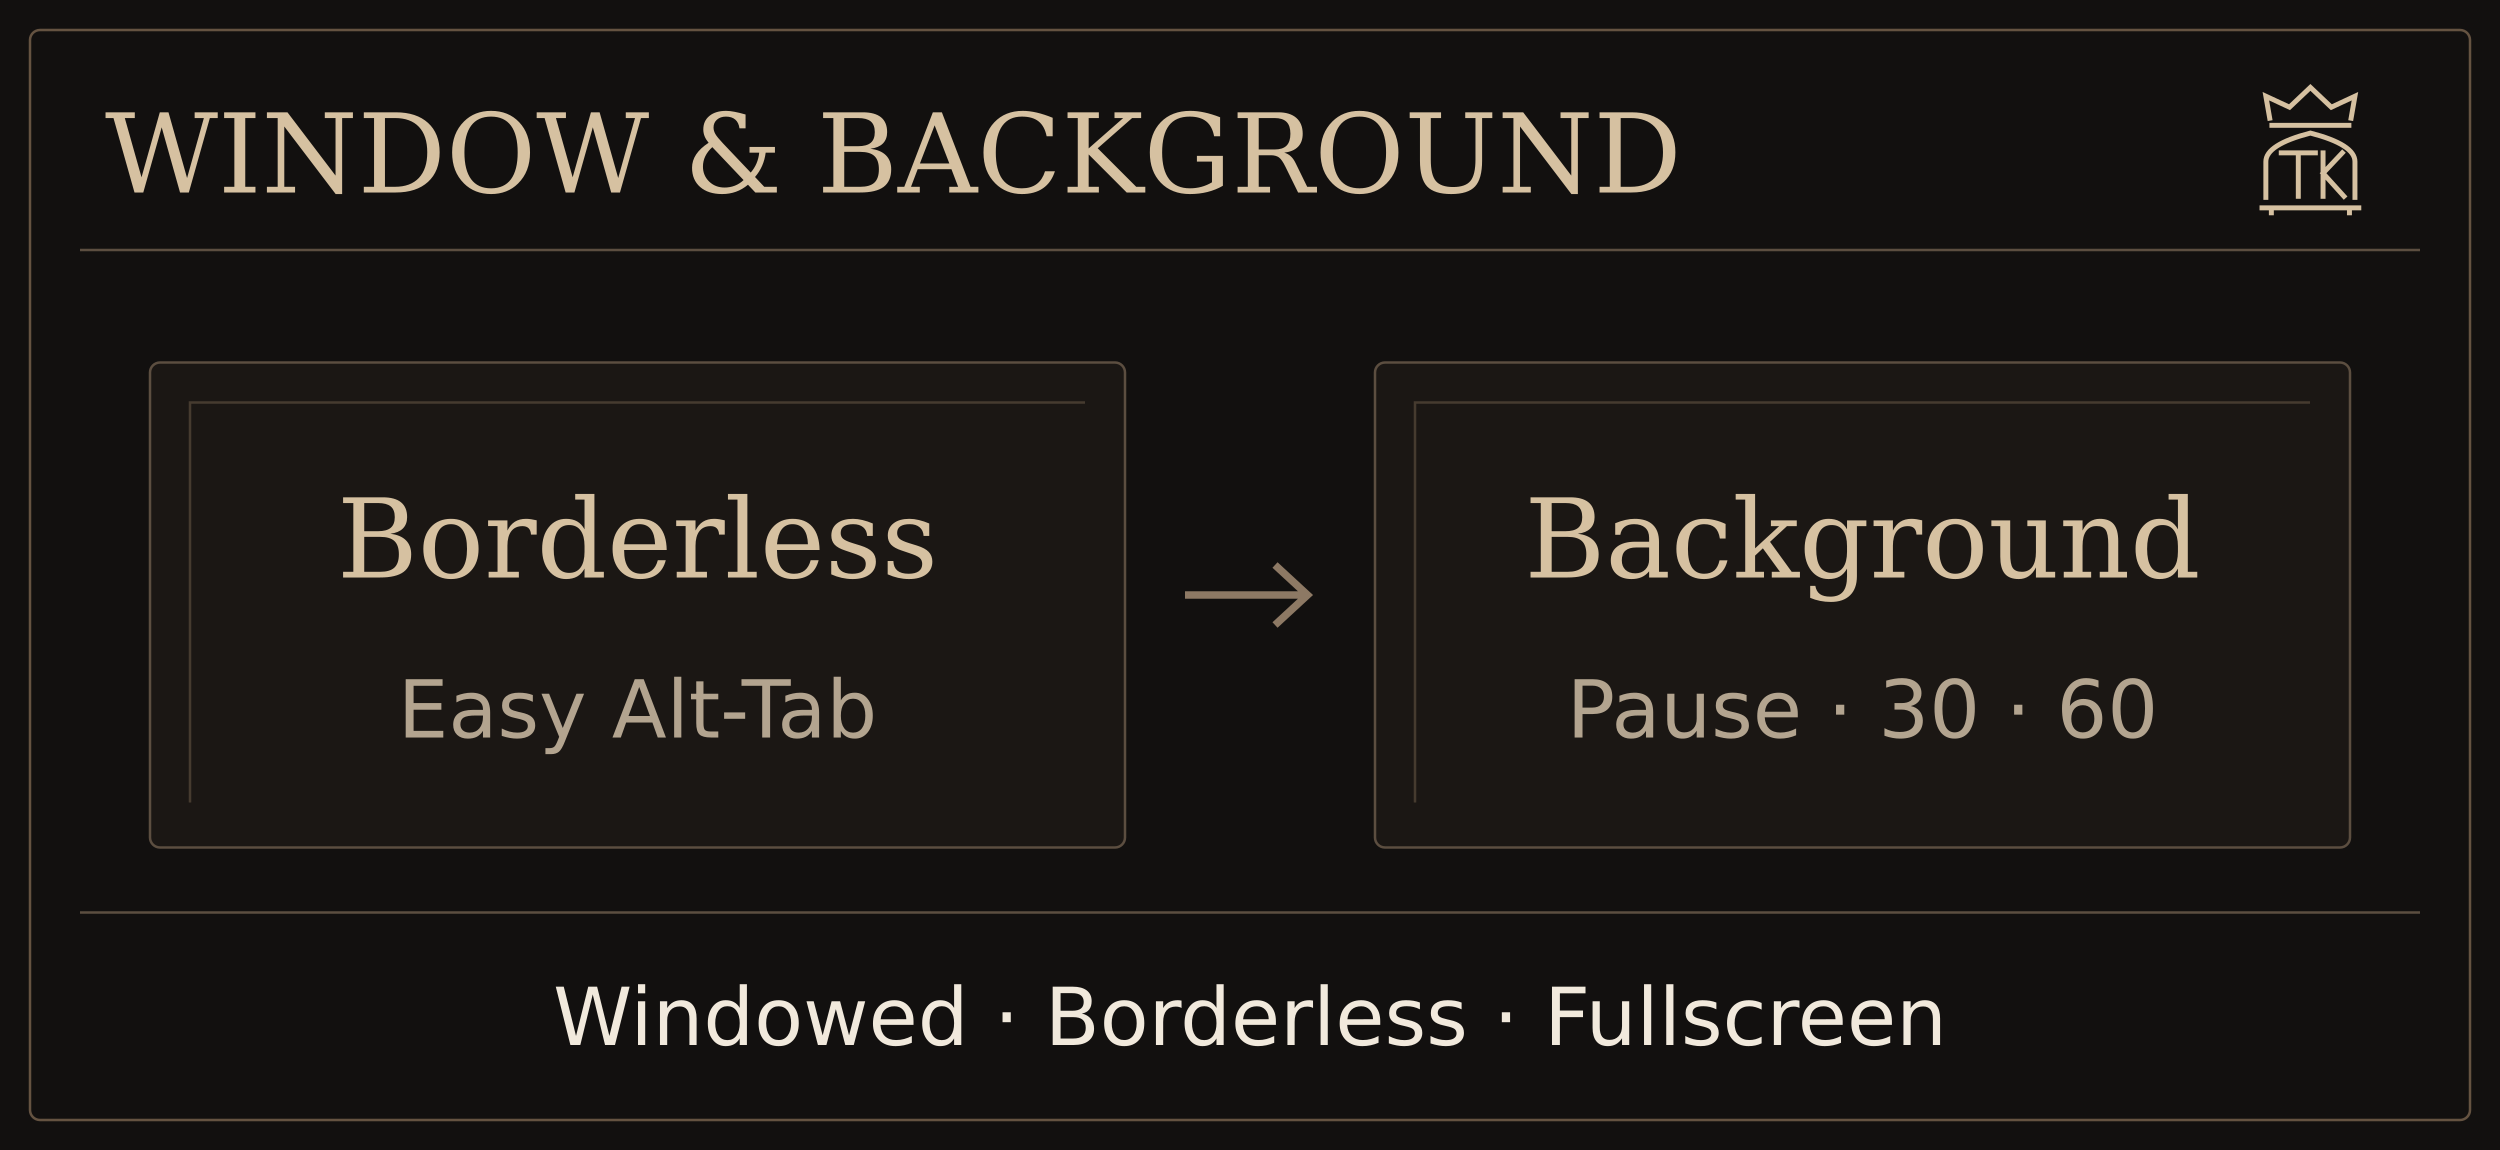
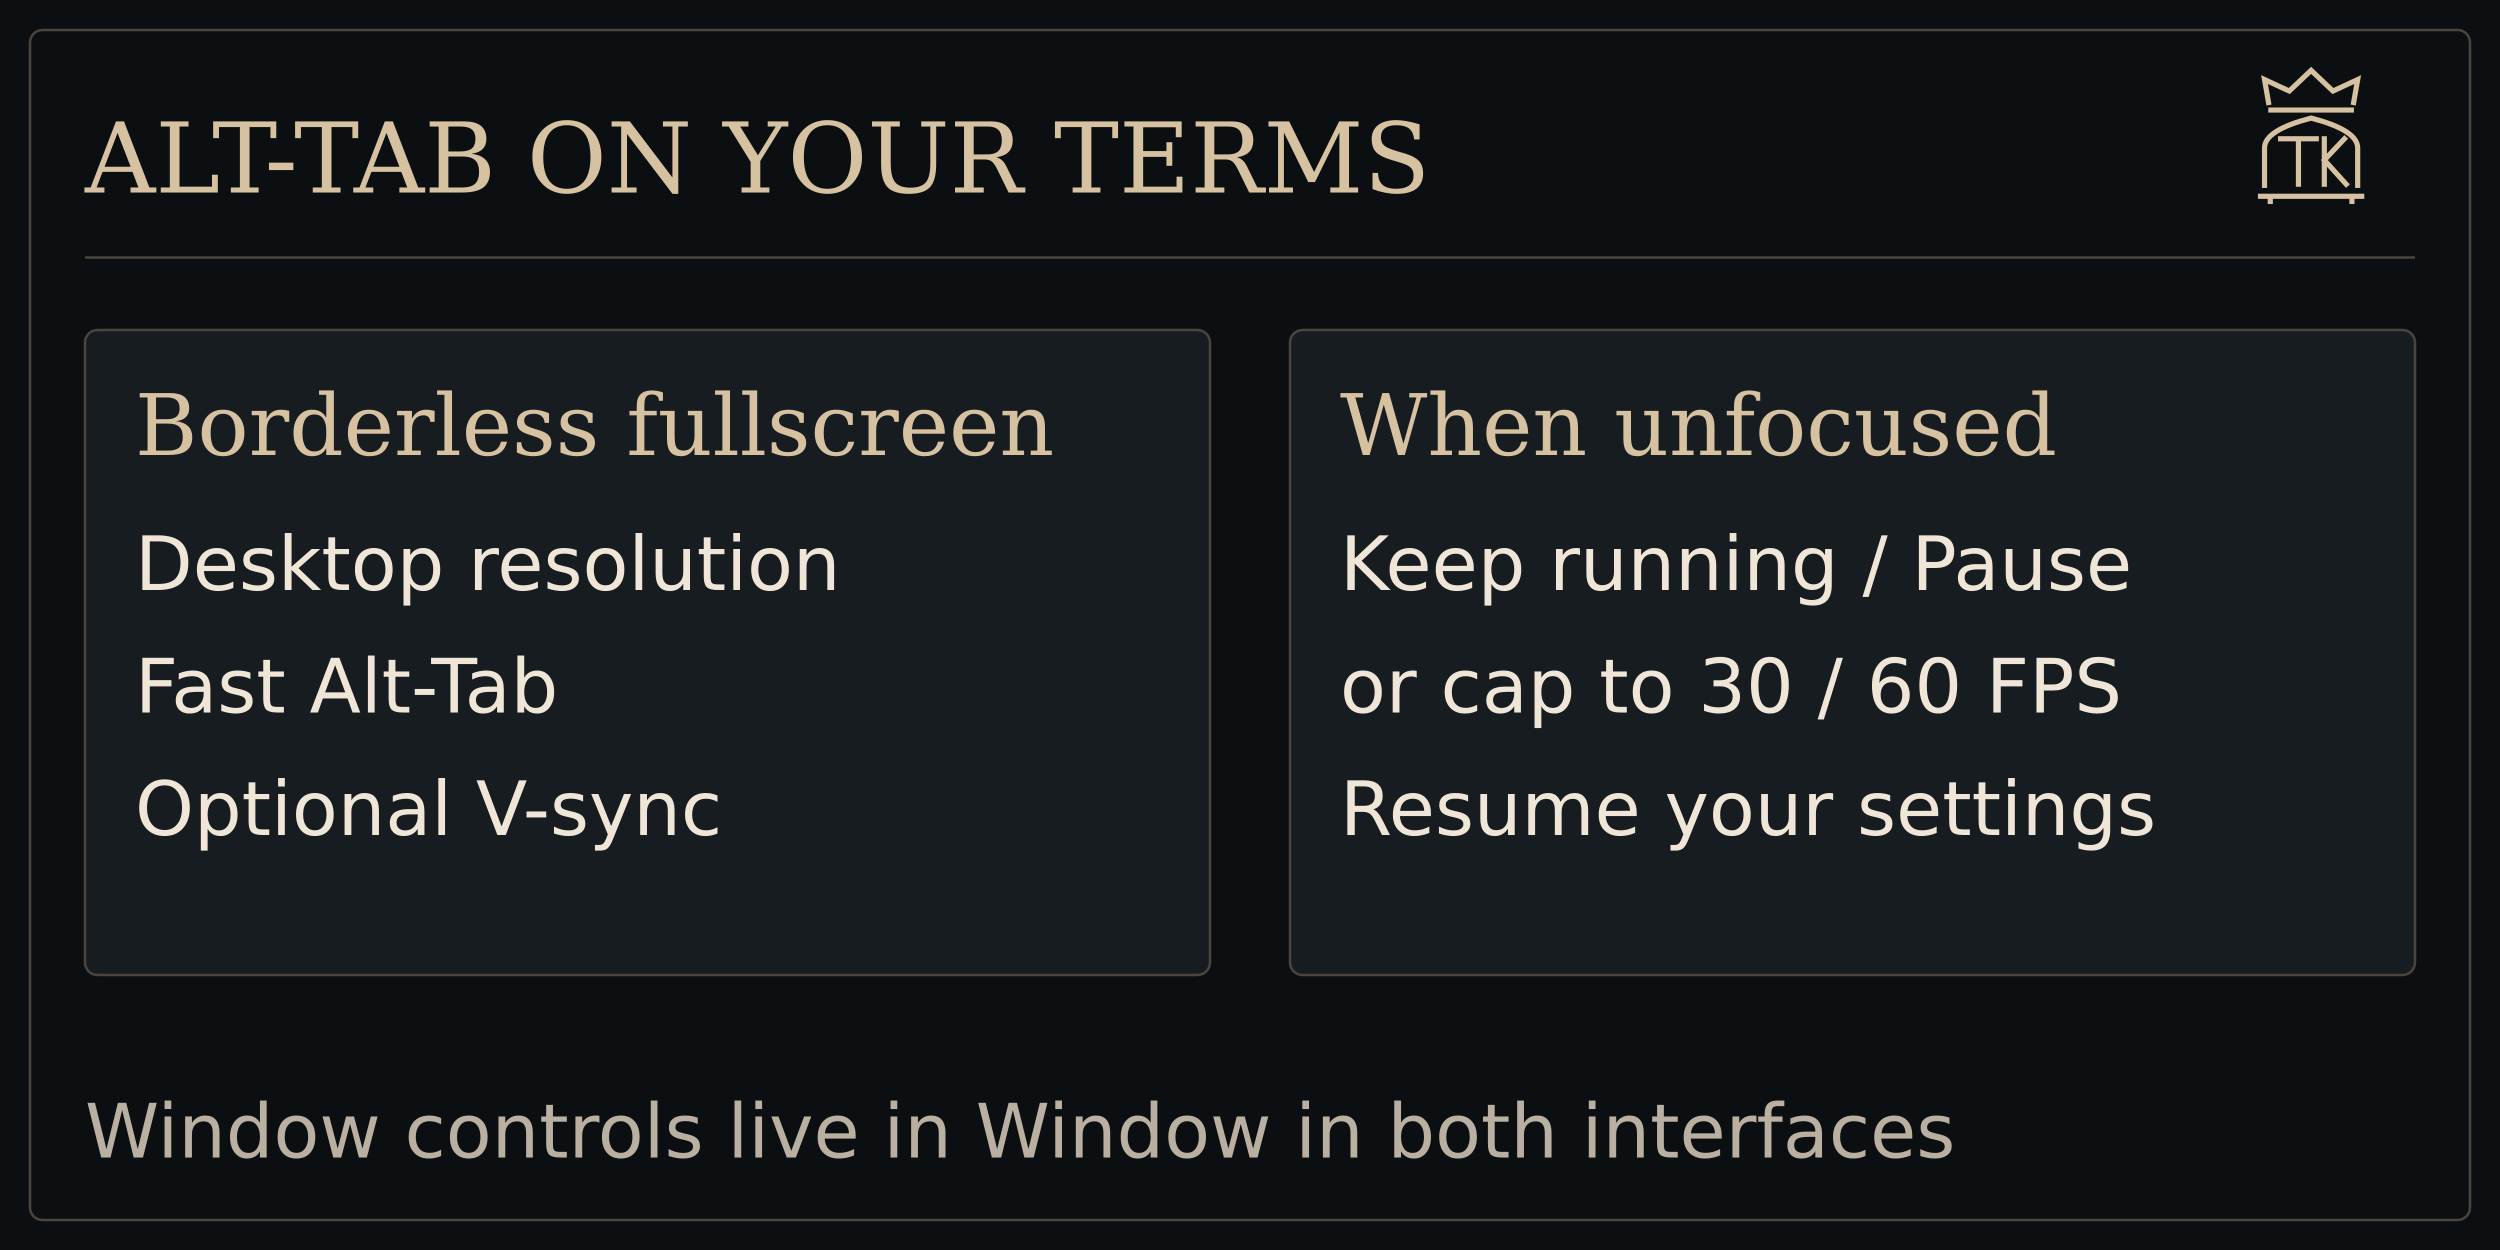
- <svg xmlns="http://www.w3.org/2000/svg" width="1000" height="460" viewBox="0 0 1000 460" role="img" aria-labelledby="title desc">
-   <rect width="1000" height="460" fill="#12100f" />
-   <rect x="12" y="12" width="976" height="436" rx="4" fill="none" stroke="#655341" />
-   <path d="M32 100H968M32 365H968" stroke="#5c4e40" />
-   <g transform="translate(896 31) scale(.22)" color="#d6c1a1">
+ <svg xmlns="http://www.w3.org/2000/svg" width="1000" height="500" viewBox="0 0 1000 500" role="img" aria-labelledby="title desc">
+   <rect width="1000" height="500" fill="#0c0f12" />
+   <rect x="12" y="12" width="976" height="476" rx="5" fill="none" stroke="#49453d" />
+   <g transform="translate(895 24) scale(.23)" color="#d6c1a1">
    <g fill="none" stroke="currentColor" stroke-width="9" stroke-linecap="square" stroke-linejoin="miter">
      <path id="crown" d="M54 74L47 34L90 54L128 18L166 54L209 34L202 74M58 87H198" />
      <path id="workshop-arch" d="M47 218V153Q47 122 128 101Q209 122 209 153V218" />
      <path id="initial-t" d="M75 137H137M106 137V216" />
      <path id="initial-k" d="M151 137V216M186 137L151 174L189 216" />
      <path id="workbench" d="M40 237H216M57 237V246M199 237V246" />
    </g>
  </g>
-   <text x="42" y="77" text-anchor="start" fill="#d6c1a1" font-family="DejaVu Serif" font-size="44">WINDOW &amp; BACKGROUND</text>
-   <rect x="60" y="145" width="390" height="194" rx="4" fill="#1b1714" stroke="#5c4e40" />
-   <path d="M76 321V161H434" fill="none" stroke="#aa8f6e" stroke-opacity=".3" />
-   <text x="255" y="231" text-anchor="middle" fill="#d6c1a1" font-family="DejaVu Serif" font-size="44">Borderless</text>
-   <text x="255" y="295" text-anchor="middle" fill="#b3a48f" font-family="DejaVu Sans" font-size="32">Easy Alt-Tab</text>
-   <rect x="550" y="145" width="390" height="194" rx="4" fill="#1b1714" stroke="#5c4e40" />
-   <path d="M566 321V161H924" fill="none" stroke="#aa8f6e" stroke-opacity=".3" />
-   <text x="745" y="231" text-anchor="middle" fill="#d6c1a1" font-family="DejaVu Serif" font-size="44">Background</text>
-   <text x="745" y="295" text-anchor="middle" fill="#b3a48f" font-family="DejaVu Sans" font-size="32">Pause · 30 · 60</text>
-   <path d="M474 238H523M510 226L523 238L510 250" fill="none" stroke="#8d7964" stroke-width="3" />
-   <text x="500" y="418" text-anchor="middle" fill="#f1e9dc" font-family="DejaVu Sans" font-size="32">Windowed · Borderless · Fullscreen</text>
+   <text x="34" y="77" font-family="DejaVu Serif" font-size="39" text-anchor="start" fill="#d6c1a1">ALT-TAB ON YOUR TERMS</text>
+   <path d="M34 103H966" stroke="#49453d" />
+   <rect x="34.0" y="132" width="450.0" height="258" rx="5" fill="#171c21" stroke="#49453d" />
+   <text x="54.0" y="182" font-family="DejaVu Serif" font-size="34" text-anchor="start" fill="#d6c1a1">Borderless fullscreen</text>
+   <text x="54.0" y="236" font-family="DejaVu Sans" font-size="30" text-anchor="start" fill="#efe6d8">Desktop resolution</text>
+   <text x="54.0" y="285" font-family="DejaVu Sans" font-size="30" text-anchor="start" fill="#efe6d8">Fast Alt-Tab</text>
+   <text x="54.0" y="334" font-family="DejaVu Sans" font-size="30" text-anchor="start" fill="#efe6d8">Optional V-sync</text>
+   <rect x="516.0" y="132" width="450.0" height="258" rx="5" fill="#171c21" stroke="#49453d" />
+   <text x="536.0" y="182" font-family="DejaVu Serif" font-size="34" text-anchor="start" fill="#d6c1a1">When unfocused</text>
+   <text x="536.0" y="236" font-family="DejaVu Sans" font-size="30" text-anchor="start" fill="#efe6d8">Keep running / Pause</text>
+   <text x="536.0" y="285" font-family="DejaVu Sans" font-size="30" text-anchor="start" fill="#efe6d8">or cap to 30 / 60 FPS</text>
+   <text x="536.0" y="334" font-family="DejaVu Sans" font-size="30" text-anchor="start" fill="#efe6d8">Resume your settings</text>
+   <text x="34" y="463" font-family="DejaVu Sans" font-size="30" text-anchor="start" fill="#b9b0a2">Window controls live in Window in both interfaces</text>
</svg>
